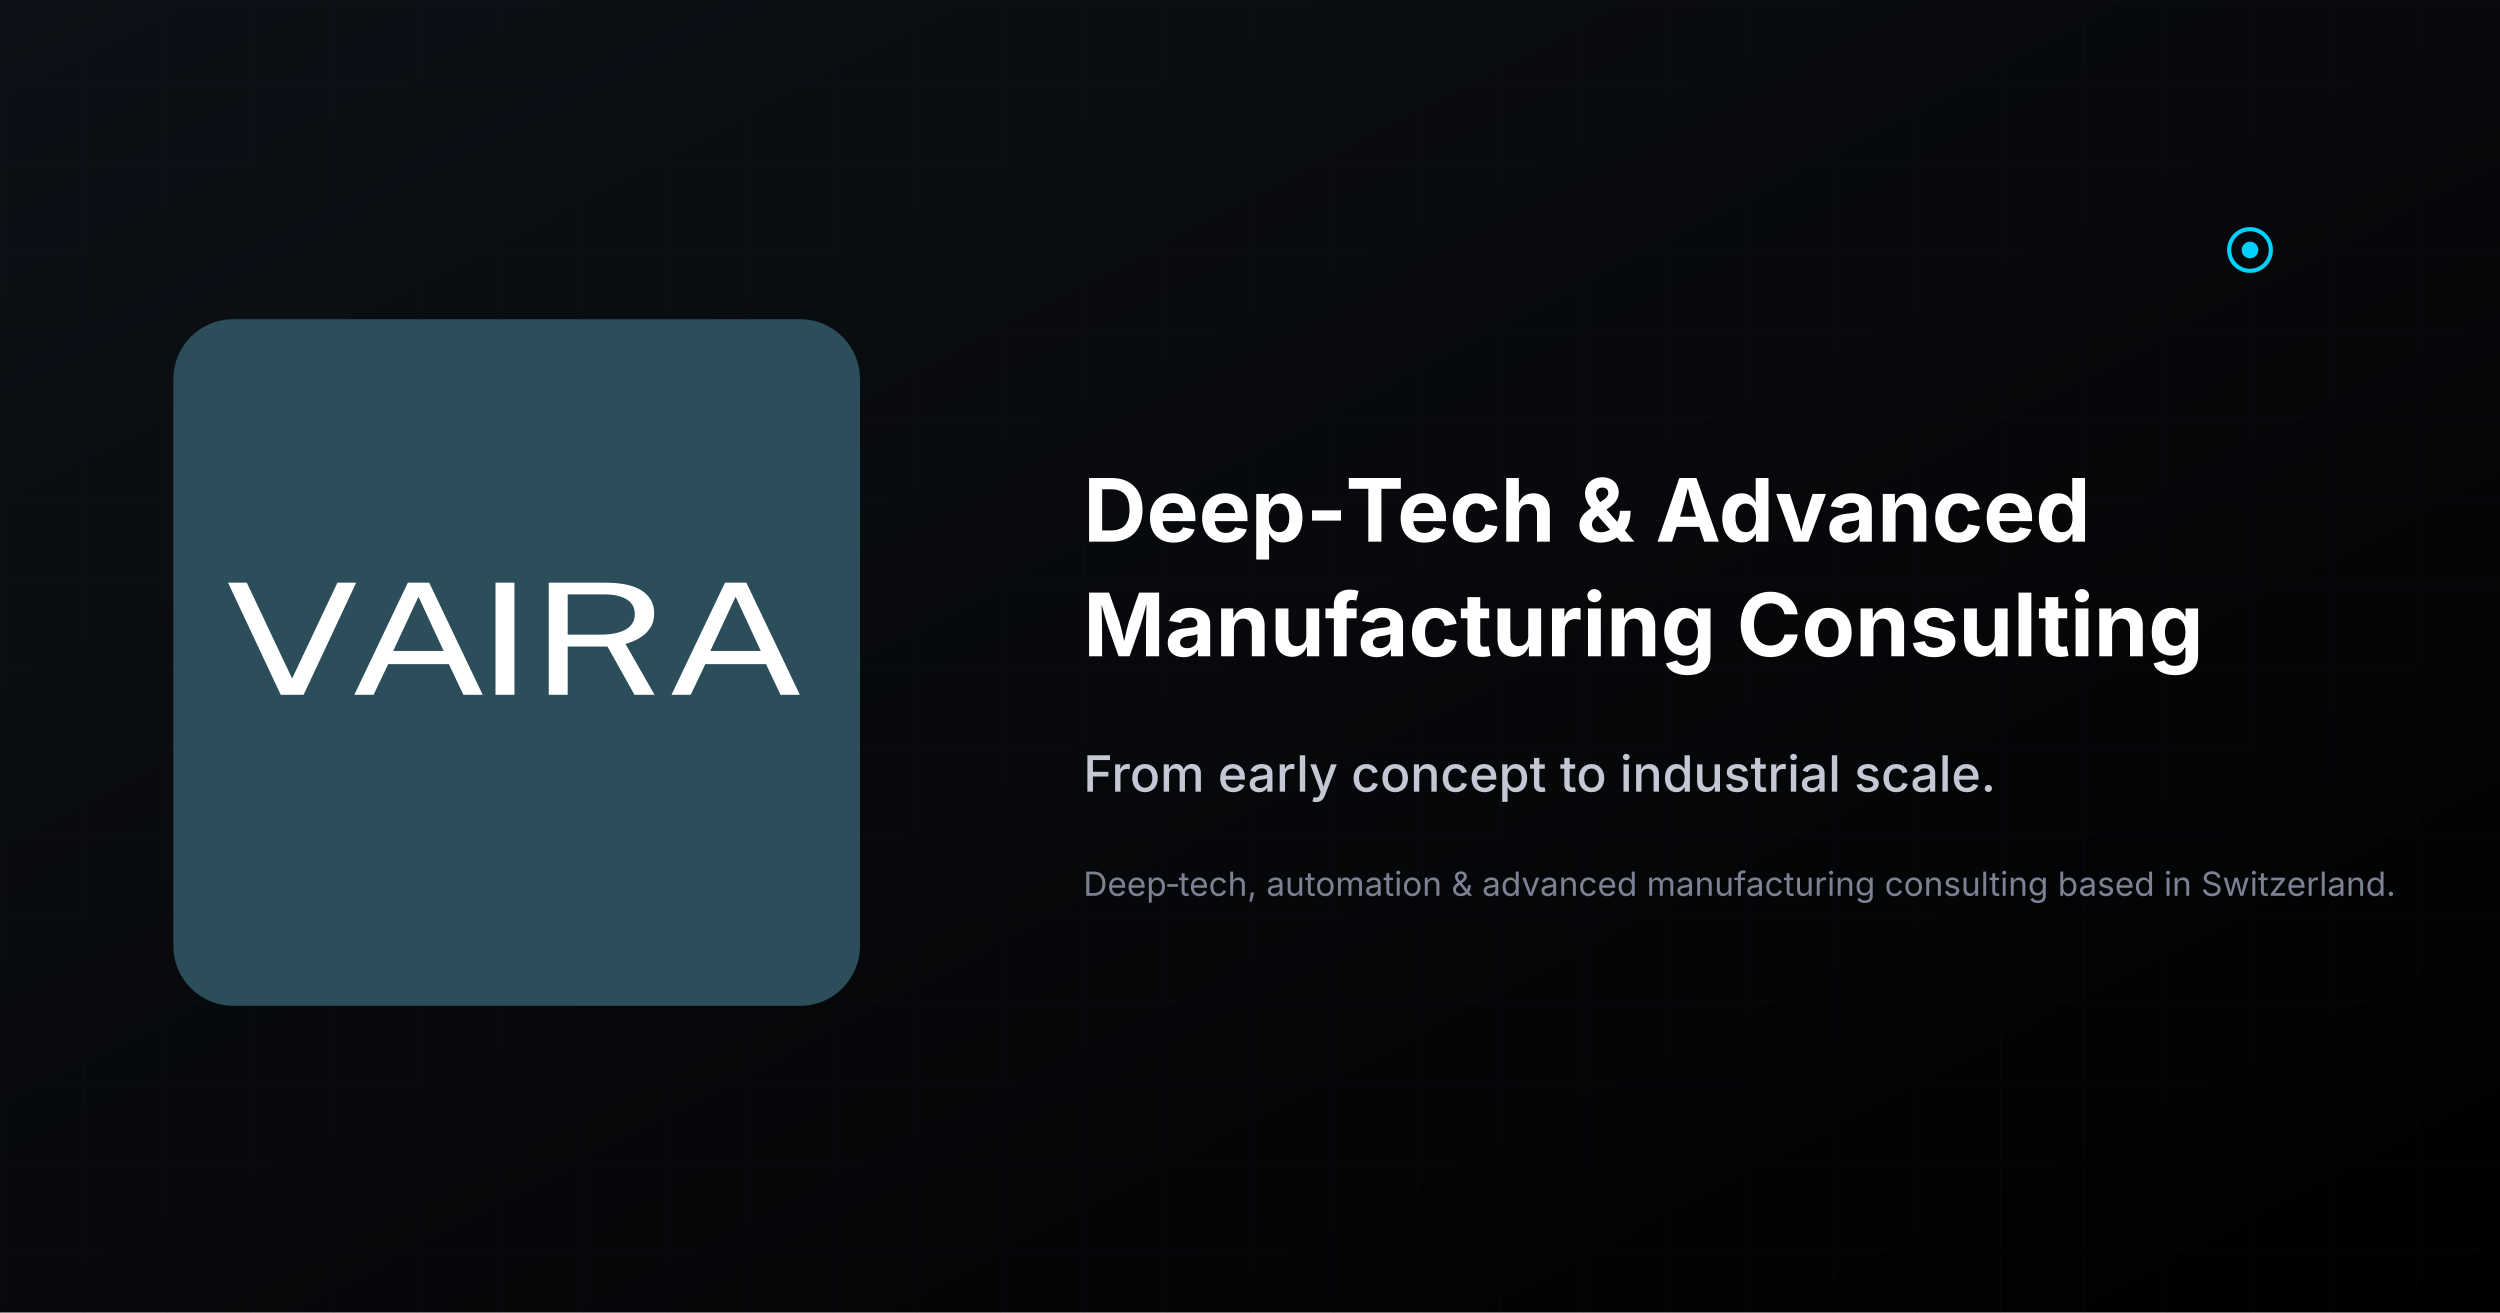
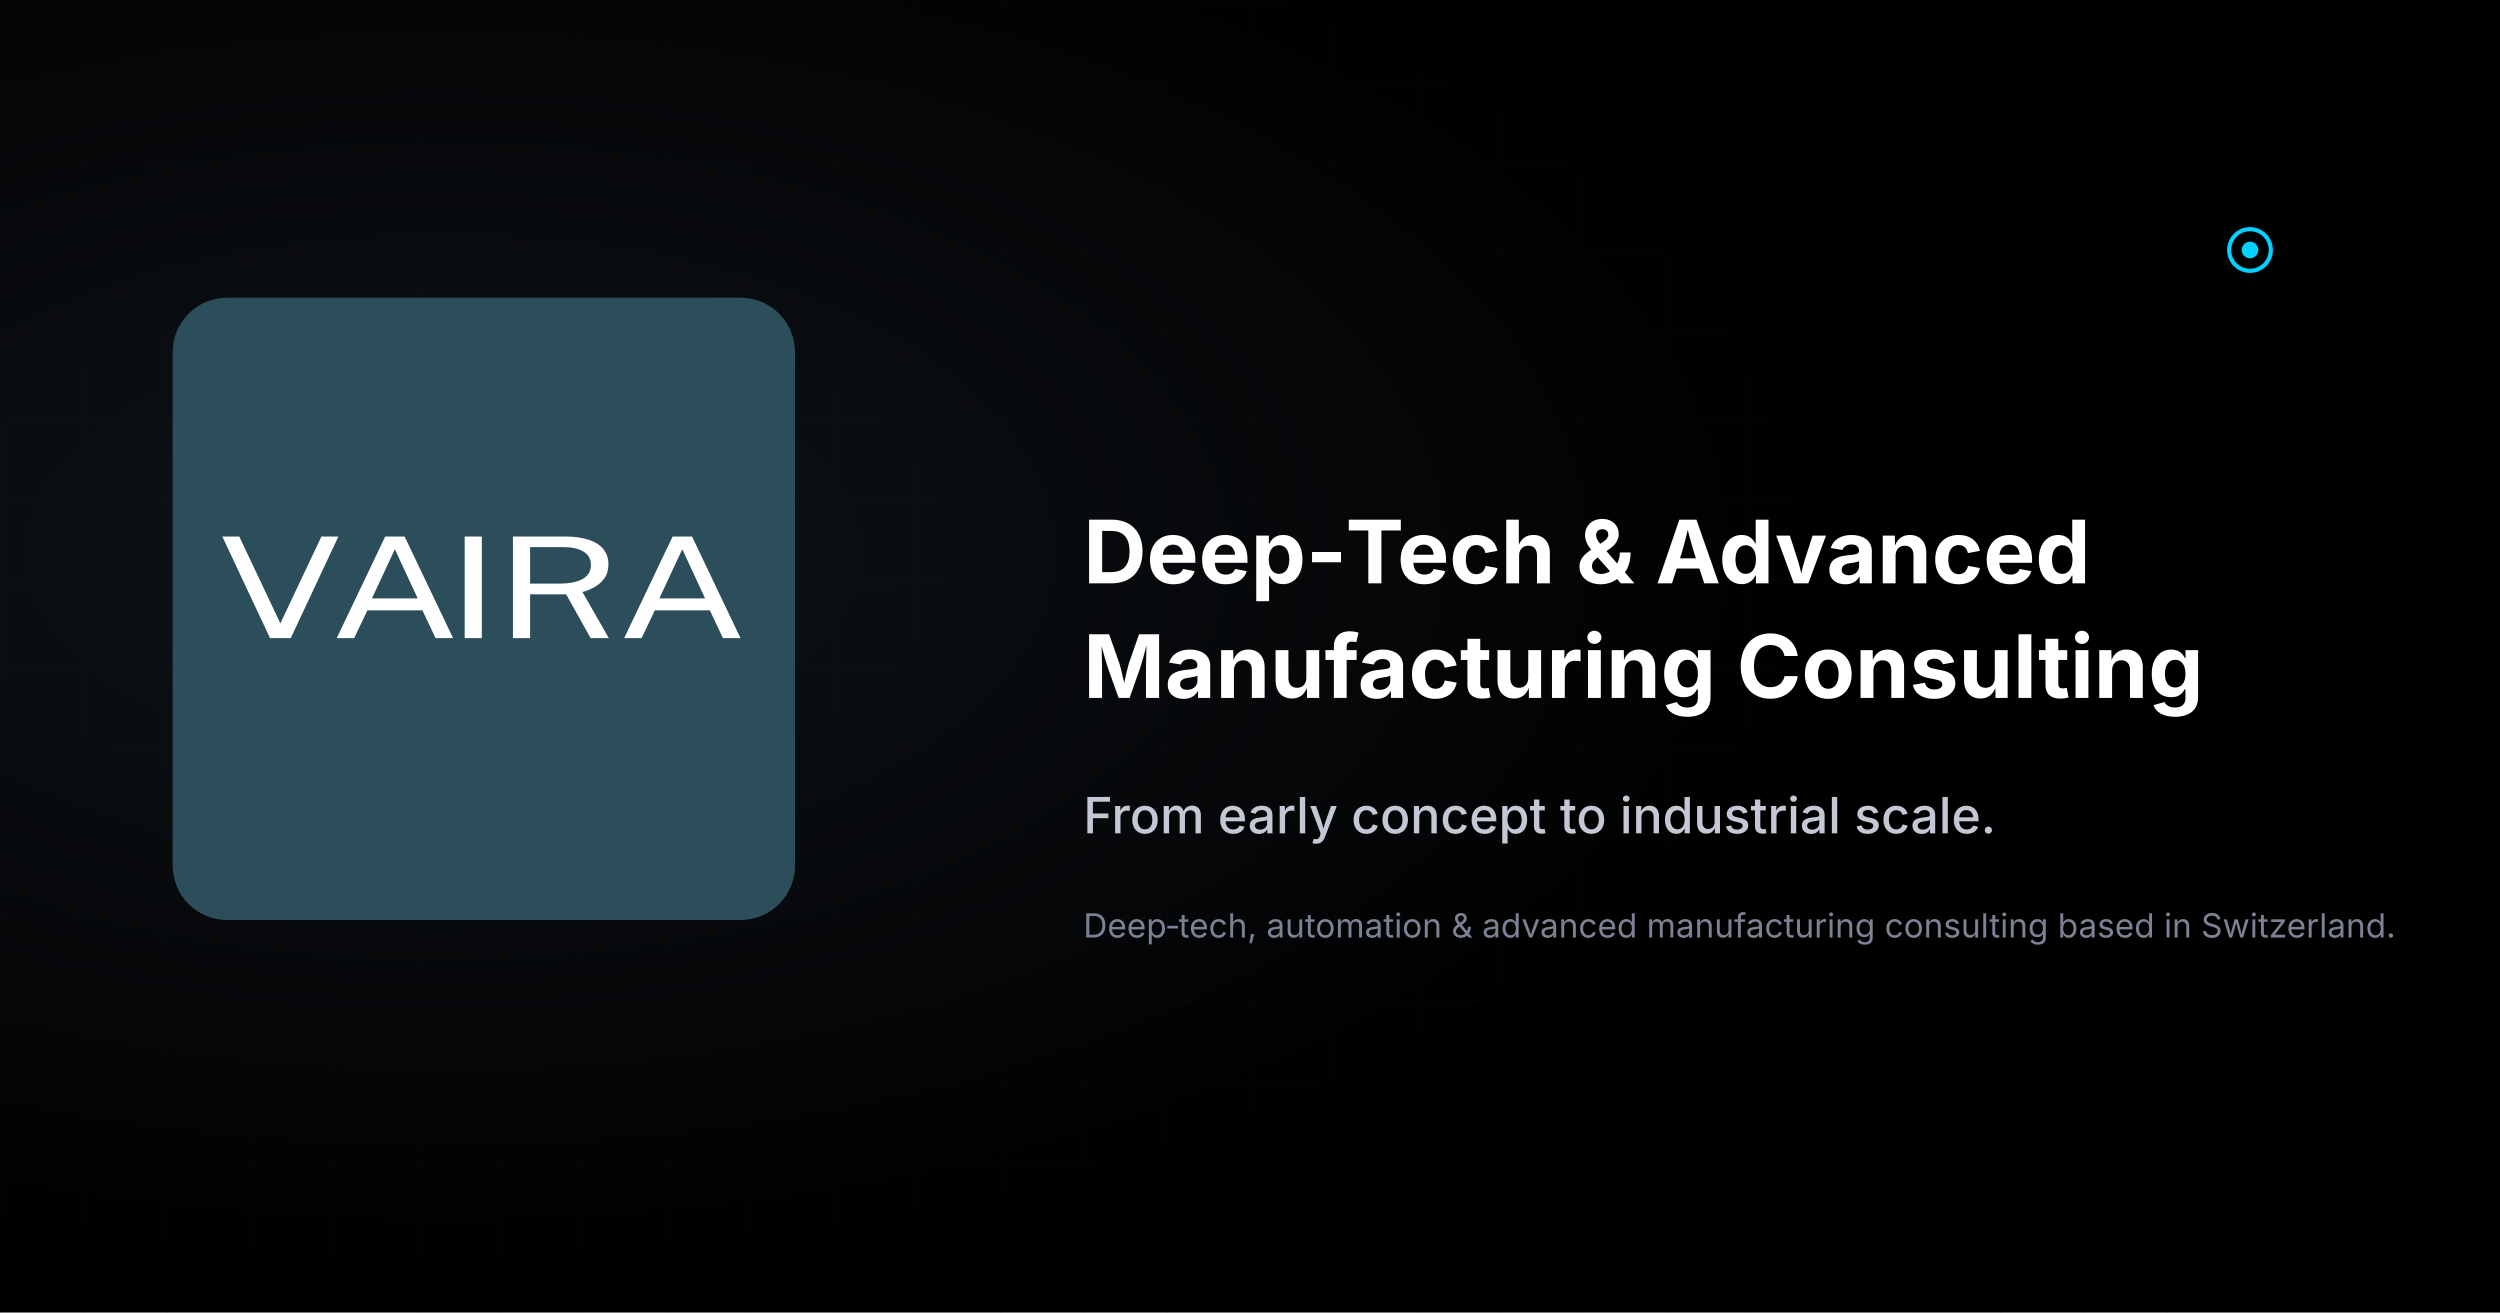
<svg xmlns="http://www.w3.org/2000/svg" width="1200" height="630" viewBox="0 0 1200 630">
  <defs>
-     <linearGradient id="bgGrad" x1="0%" y1="0%" x2="100%" y2="100%">
-       <stop offset="0%" stop-color="#0D1117" />
+     <radialGradient id="logoGlow" cx="0.18" cy="0.42" r="0.55">
+       <stop offset="0%" stop-color="#0F141A" />
      <stop offset="100%" stop-color="#000000" />
-     </linearGradient>
+     </radialGradient>
    <pattern id="grid" x="0" y="0" width="40" height="40" patternUnits="userSpaceOnUse">
      <path d="M 40 0 L 0 0 0 40" fill="none" stroke="#1A1A1F" stroke-width="1" />
    </pattern>
  </defs>
-   <rect width="1200" height="630" fill="url(#bgGrad)" />
-   <rect width="1200" height="630" fill="url(#grid)" opacity="0.15" />
-   <g transform="translate(80, 150) scale(1.6)">
+   <rect width="1200" height="630" fill="url(#logoGlow)" />
+   <rect width="1200" height="630" fill="url(#grid)" opacity="0.10" />
+   <g transform="translate(80, 140) scale(1.45)">
    <path d="M 20 5 H 190 A 15 15 0 0 1 205 20 V 190 A 15 15 0 0 1 190 205 H 20 A 15 15 0 0 1 5 190 V 20 A 15 15 0 0 1 20 5 Z" fill="#2b4e5a" stroke="#2b4e5a" stroke-width="6" />
    <g transform="translate(7, 16) scale(1.01)">
      <path fill="#ffffff" d="M 26.958,97.72 11.307,64.411 h 5.561 L 30.331,92.882 43.794,64.411 h 5.561 L 33.735,97.72 Z m 21.85,0 15.894,-33.308 h 6.352 L 86.948,97.72 H 81.205 L 76.889,88.598 h -18.022 l -4.346,9.122 z M 60.357,84.682 H 75.339 L 67.863,68.58 Z M 90.746,97.72 V 64.411 h 5.622 v 33.308 z m 15.815,0 V 64.411 h 17.019 q 4.741,0 7.932,1.106 3.191,1.083 4.771,3.133 1.58,2.027 1.58,4.86 0,2.718 -1.276,4.515 -1.246,1.797 -3.191,2.902 -1.945,1.083 -4.042,1.682 l 8.631,15.111 h -5.957 l -8.023,-14.351 h -11.822 v 14.351 z m 5.622,-17.875 h 9.573 q 4.954,0 7.658,-1.52 2.705,-1.543 2.705,-4.561 0,-2.948 -2.431,-4.4 -2.401,-1.474 -6.595,-1.474 h -10.91 z m 30.828,17.875 15.894,-33.308 h 6.352 l 15.894,33.308 h -5.744 L 171.093,88.598 h -18.022 l -4.346,9.122 z m 11.548,-13.038 h 14.983 l -7.476,-16.101 z" />
    </g>
  </g>
-   <text x="520" y="260" fill="#FFFFFF" font-family="Inter Tight, system-ui, -apple-system, BlinkMacSystemFont, 'Segoe UI', sans-serif" font-size="42" font-weight="700">
+   <text x="520" y="280" fill="#FFFFFF" font-family="Inter Tight, system-ui, -apple-system, BlinkMacSystemFont, 'Segoe UI', sans-serif" font-size="42" font-weight="700">
    Deep‑Tech &amp; Advanced
  </text>
-   <text x="520" y="315" fill="#FFFFFF" font-family="Inter Tight, system-ui, -apple-system, BlinkMacSystemFont, 'Segoe UI', sans-serif" font-size="42" font-weight="700">
+   <text x="520" y="335" fill="#FFFFFF" font-family="Inter Tight, system-ui, -apple-system, BlinkMacSystemFont, 'Segoe UI', sans-serif" font-size="42" font-weight="700">
    Manufacturing Consulting
  </text>
-   <text x="520" y="380" fill="#C4C7D4" font-family="Inter, system-ui, -apple-system, BlinkMacSystemFont, 'Segoe UI', sans-serif" font-size="24" font-weight="500">
+   <text x="520" y="400" fill="#C4C7D4" font-family="Inter, system-ui, -apple-system, BlinkMacSystemFont, 'Segoe UI', sans-serif" font-size="24" font-weight="500">
    From early concept to industrial scale.
  </text>
-   <text x="520" y="430" fill="#7C8194" font-family="Inter, system-ui, -apple-system, BlinkMacSystemFont, 'Segoe UI', sans-serif" font-size="16" font-weight="400">
+   <text x="520" y="450" fill="#7C8194" font-family="Inter, system-ui, -apple-system, BlinkMacSystemFont, 'Segoe UI', sans-serif" font-size="16" font-weight="400">
    Deep‑tech, automation &amp; advanced manufacturing consulting based in Switzerland.
  </text>
  <circle cx="1080" cy="120" r="10" fill="none" stroke="#00D1FF" stroke-width="2" />
  <circle cx="1080" cy="120" r="4" fill="#00D1FF" />
</svg>
